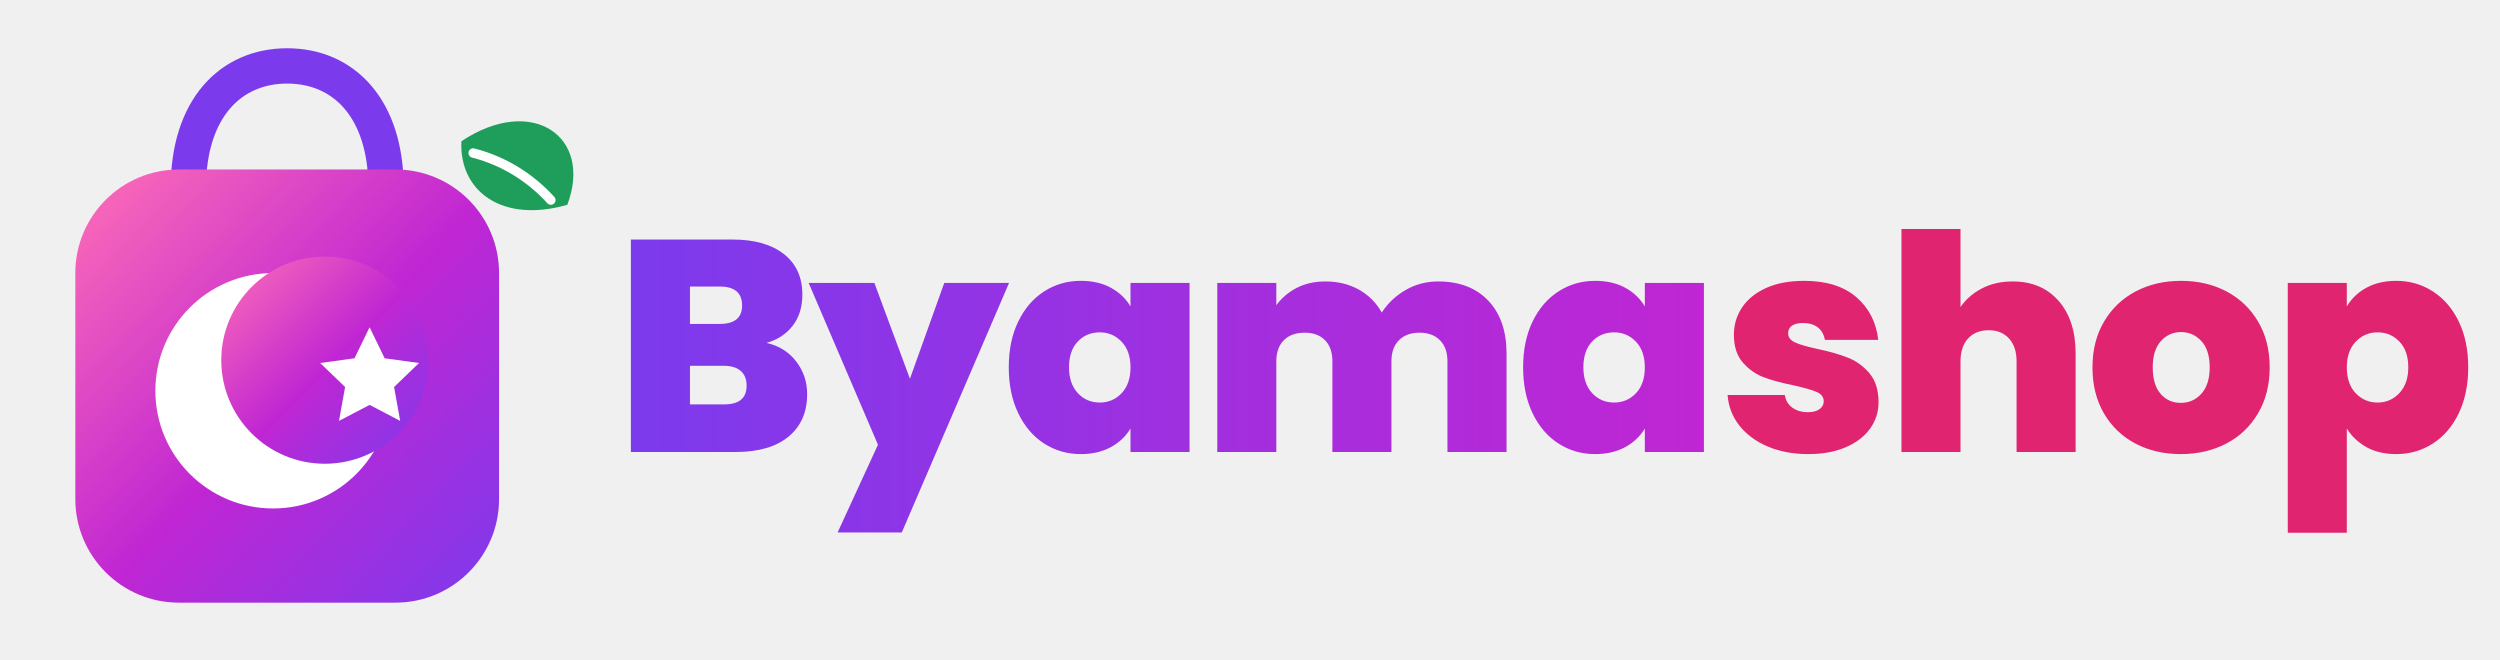
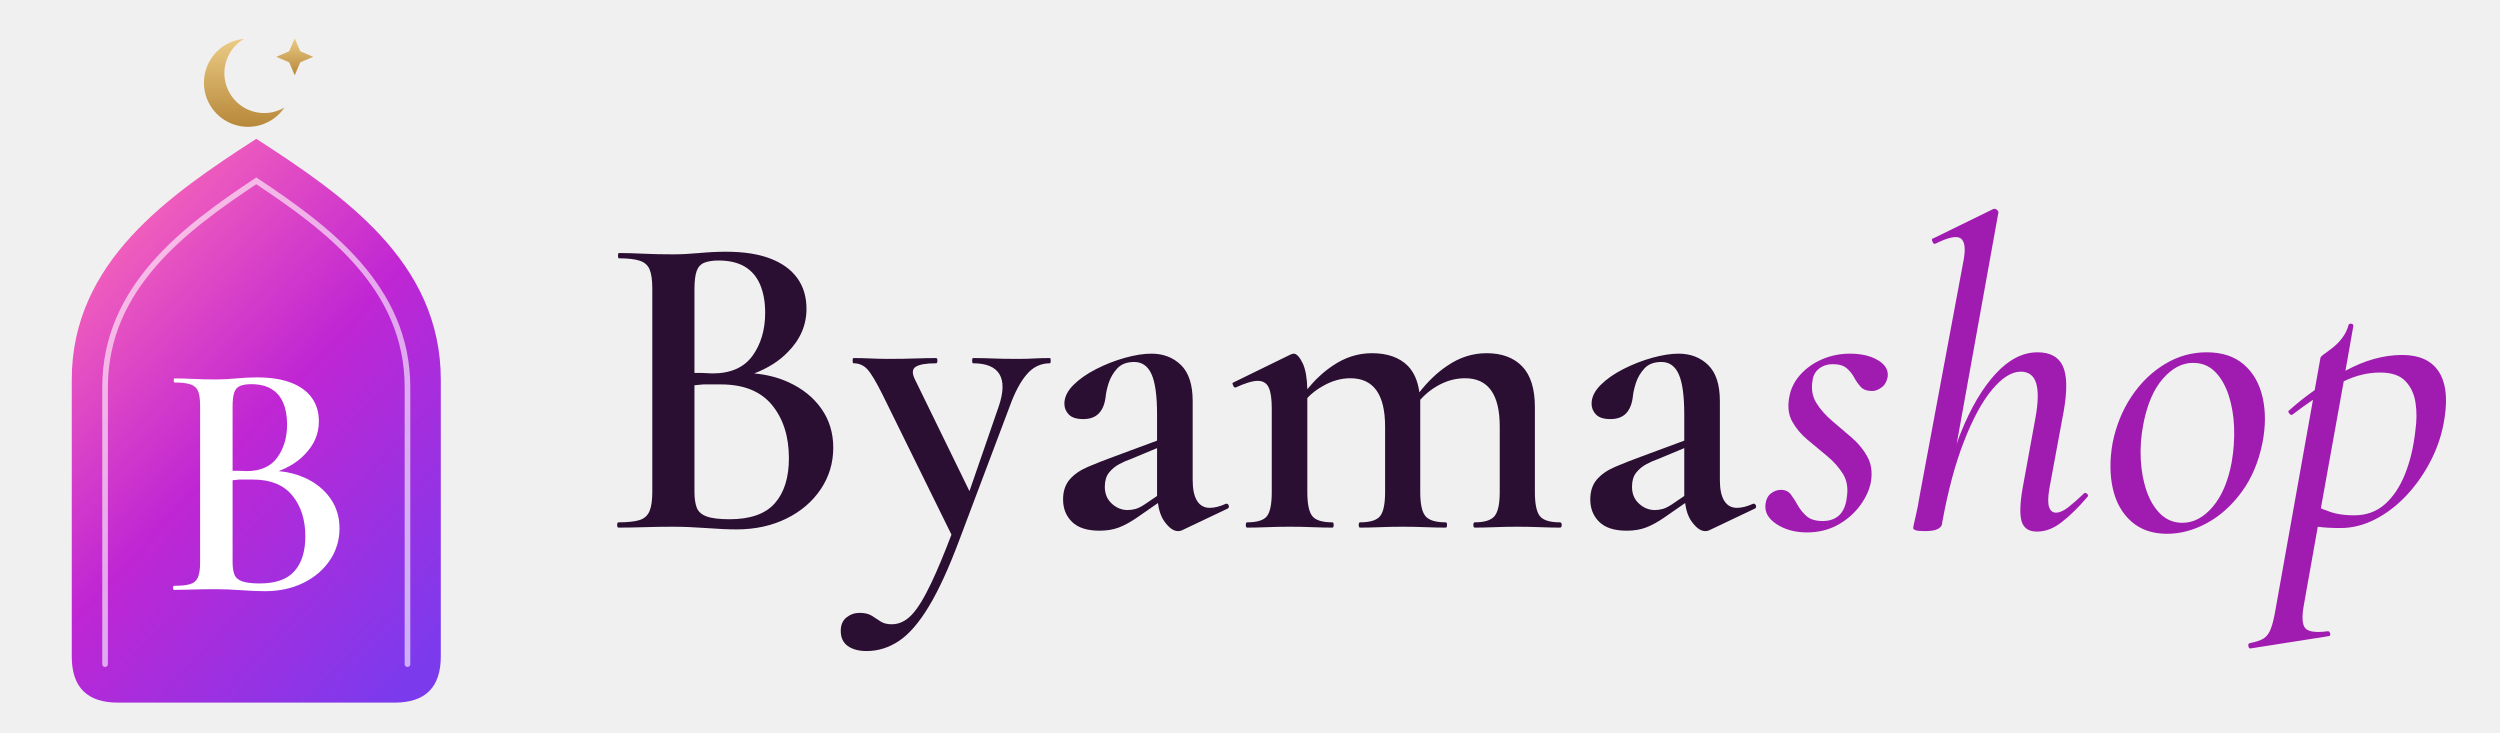
- <svg xmlns="http://www.w3.org/2000/svg" viewBox="0 0 531 140" width="531" height="140" role="img" aria-label="Byamashop">
-   <defs>
-     <linearGradient id="lbag" x1="0" y1="0" x2="1" y2="1">
-       <stop offset="0" stop-color="#FF6FB5" />
-       <stop offset="0.52" stop-color="#C026D3" />
-       <stop offset="1" stop-color="#7C3AED" />
-     </linearGradient>
-   </defs>
-   <path d="M40 40c0-17 9-26 21-26s21 9 21 26" fill="none" stroke="#7C3AED" stroke-width="7.5" stroke-linecap="round" />
-   <rect x="16" y="36" width="90" height="92" rx="22" fill="url(#lbag)" />
-   <circle cx="58" cy="83" r="25" fill="#fff" />
-   <circle cx="69" cy="76.5" r="22" fill="url(#lbag)" />
-   <path d="m78.5 69.5 3.2 6.6 7.3 1-5.3 5.1 1.3 7.2-6.5-3.4-6.5 3.4 1.3-7.2-5.3-5.1 7.3-1z" fill="#fff" />
-   <path d="M98 30c15-10 28-1 22.5 13.5C106.5 47.5 97.5 40.5 98 30Z" fill="#1E9E5A" />
-   <path d="M100.5 32.5c7 1.8 12.5 5.6 16.5 10" stroke="#fff" stroke-width="2" fill="none" stroke-linecap="round" />
-   <defs>
-     <linearGradient id="ltxt" gradientUnits="userSpaceOnUse" x1="3.6" y1="0" x2="231.5" y2="0">
-       <stop offset="0" stop-color="#7C3AED" />
-       <stop offset="1" stop-color="#C026D3" />
-     </linearGradient>
-   </defs>
-   <g transform="translate(130.42 96)">
-     <path d="M32.38-23.17Q36.35-22.27 38.69-19.23Q41.02-16.19 41.02-12.29Q41.02-6.53 37.06-3.26Q33.09 0 25.92 0L3.58 0L3.58-45.12L25.22-45.12Q32.13-45.12 36.06-42.05Q40-38.98 40-33.41Q40-29.44 37.92-26.78Q35.84-24.13 32.38-23.17M16.13-35.14L16.13-27.20L22.46-27.20Q27.20-27.20 27.20-31.10Q27.20-35.14 22.46-35.14L16.13-35.14M23.42-10.11Q28.16-10.11 28.16-14.08Q28.16-16.13 26.91-17.22Q25.66-18.30 23.36-18.30L16.13-18.30L16.13-10.11L23.42-10.11M70.14-35.90L83.90-35.90L61.12 17.09L47.49 17.09L56.06-1.54L41.34-35.90L55.30-35.90L62.85-15.55L70.14-35.90M83.84-17.98Q83.84-23.55 85.86-27.71Q87.87-31.87 91.36-34.11Q94.85-36.35 99.14-36.35Q102.85-36.35 105.54-34.88Q108.22-33.41 109.70-30.91L109.70-35.90L122.24-35.90L122.24 0L109.70 0L109.70-4.99Q108.22-2.50 105.50-1.02Q102.78 0.45 99.14 0.45Q94.85 0.45 91.36-1.79Q87.87-4.03 85.86-8.22Q83.84-12.42 83.84-17.98M109.70-17.98Q109.70-21.44 107.81-23.42Q105.92-25.41 103.17-25.41Q100.35-25.41 98.50-23.46Q96.64-21.50 96.64-17.98Q96.64-14.53 98.50-12.51Q100.35-10.50 103.17-10.50Q105.92-10.50 107.81-12.48Q109.70-14.46 109.70-17.98M175.04-36.22Q181.82-36.22 185.70-32.13Q189.57-28.03 189.57-20.93L189.57 0L177.02 0L177.02-19.26Q177.02-22.14 175.42-23.74Q173.82-25.34 171.07-25.34Q168.32-25.34 166.72-23.74Q165.12-22.14 165.12-19.26L165.12 0L152.58 0L152.58-19.26Q152.58-22.14 151.01-23.74Q149.44-25.34 146.69-25.34Q143.87-25.34 142.27-23.74Q140.67-22.14 140.67-19.26L140.67 0L128.13 0L128.13-35.90L140.67-35.90L140.67-31.17Q142.34-33.47 144.99-34.85Q147.65-36.22 151.10-36.22Q155.07-36.22 158.18-34.50Q161.28-32.77 163.07-29.63Q164.99-32.58 168.13-34.40Q171.26-36.22 175.04-36.22M193.09-17.98Q193.09-23.55 195.10-27.71Q197.12-31.87 200.61-34.11Q204.10-36.35 208.38-36.35Q212.10-36.35 214.78-34.88Q217.47-33.41 218.94-30.91L218.94-35.90L231.49-35.90L231.49 0L218.94 0L218.94-4.99Q217.47-2.50 214.75-1.02Q212.03 0.45 208.38 0.45Q204.10 0.45 200.61-1.79Q197.12-4.03 195.10-8.22Q193.09-12.42 193.09-17.98M218.94-17.98Q218.94-21.44 217.06-23.42Q215.17-25.41 212.42-25.41Q209.60-25.41 207.74-23.46Q205.89-21.50 205.89-17.98Q205.89-14.53 207.74-12.51Q209.60-10.50 212.42-10.50Q215.17-10.50 217.06-12.48Q218.94-14.46 218.94-17.98" fill="url(#ltxt)" />
-     <path d="M253.67 0.45Q248.81 0.45 245-1.18Q241.19-2.82 238.98-5.66Q236.78-8.51 236.52-12.10L248.68-12.10Q248.94-10.37 250.28-9.41Q251.62-8.45 253.61-8.45Q255.14-8.45 256.04-9.09Q256.94-9.73 256.94-10.75Q256.94-12.10 255.46-12.74Q253.99-13.38 250.60-14.14Q246.76-14.91 244.20-15.87Q241.64-16.83 239.75-19.01Q237.86-21.18 237.86-24.90Q237.86-28.10 239.59-30.69Q241.32-33.28 244.68-34.82Q248.04-36.35 252.78-36.35Q259.82-36.35 263.85-32.90Q267.88-29.44 268.52-23.81L257.19-23.81Q256.87-25.54 255.69-26.46Q254.50-27.39 252.52-27.39Q250.98-27.39 250.18-26.82Q249.38-26.24 249.38-25.22Q249.38-23.94 250.86-23.26Q252.33-22.59 255.59-21.89Q259.50-21.06 262.09-20.03Q264.68-19.01 266.63-16.74Q268.58-14.46 268.58-10.56Q268.58-7.42 266.76-4.93Q264.94-2.43 261.58-0.99Q258.22 0.45 253.67 0.45M297.06-36.22Q303.21-36.22 306.82-32.10Q310.44-27.97 310.44-20.93L310.44 0L297.90 0L297.90-19.26Q297.90-22.34 296.30-24.10Q294.70-25.86 292.01-25.86Q289.19-25.86 287.59-24.10Q285.99-22.34 285.99-19.26L285.99 0L273.45 0L273.45-47.36L285.99-47.36L285.99-30.78Q287.66-33.22 290.50-34.72Q293.35-36.22 297.06-36.22M332.78 0.45Q327.40 0.45 323.14-1.79Q318.89-4.03 316.46-8.19Q314.02-12.35 314.02-17.98Q314.02-23.55 316.49-27.71Q318.95-31.87 323.21-34.11Q327.46-36.35 332.84-36.35Q338.22-36.35 342.47-34.11Q346.73-31.87 349.19-27.71Q351.66-23.55 351.66-17.98Q351.66-12.42 349.19-8.22Q346.73-4.03 342.44-1.79Q338.15 0.45 332.78 0.45M332.78-10.43Q335.40-10.43 337.16-12.38Q338.92-14.34 338.92-17.98Q338.92-21.63 337.16-23.55Q335.40-25.47 332.84-25.47Q330.28-25.47 328.55-23.55Q326.82-21.63 326.82-17.98Q326.82-14.27 328.49-12.35Q330.15-10.43 332.78-10.43M368.04-30.91Q369.51-33.41 372.20-34.88Q374.89-36.35 378.54-36.35Q382.82-36.35 386.31-34.11Q389.80-31.87 391.82-27.71Q393.83-23.55 393.83-17.98Q393.83-12.42 391.82-8.22Q389.80-4.03 386.31-1.79Q382.82 0.45 378.54 0.45Q374.89 0.45 372.23-1.02Q369.58-2.50 368.04-4.99L368.04 17.15L355.50 17.15L355.50-35.90L368.04-35.90L368.04-30.91M381.10-17.98Q381.10-21.50 379.21-23.46Q377.32-25.41 374.57-25.41Q371.82-25.41 369.93-23.42Q368.04-21.44 368.04-17.98Q368.04-14.46 369.93-12.48Q371.82-10.50 374.57-10.50Q377.32-10.50 379.21-12.51Q381.10-14.53 381.10-17.98" fill="#E0246F" />
+ <svg xmlns="http://www.w3.org/2000/svg" viewBox="0 0 478 140" width="478" height="140" role="img" aria-label="Byamashop">
+   <g transform="translate(0 19.68) scale(0.98)">
+     <defs>
+       <linearGradient id="la" x1="0.15" y1="0" x2="0.85" y2="1">
+         <stop offset="0" stop-color="#FF6FB5" />
+         <stop offset="0.5" stop-color="#C026D3" />
+         <stop offset="1" stop-color="#7C3AED" />
+       </linearGradient>
+       <linearGradient id="lo" x1="0" y1="0" x2="0" y2="1">
+         <stop offset="0" stop-color="#EBCB85" />
+         <stop offset="1" stop-color="#B7883A" />
+       </linearGradient>
+     </defs>
+     <path d="M14 108V54C14 31 33 18 50 7C67 18 86 31 86 54V108Q86 117 77 117H23Q14 117 14 108Z" fill="url(#la)" />
+     <path d="M20.5 109.5V55.5C20.5 36 36 24.5 50 15.2C64 24.5 79.5 36 79.5 55.5V109.5" fill="none" stroke="#fff" stroke-opacity="0.6" stroke-width="1.1" stroke-linecap="round" />
+     <path d="M54.36 71.83L54.36 71.83Q57.19 72.1 59.5 73.15L59.5 73.15Q62.67 74.61 64.45 77.15Q66.24 79.69 66.24 82.99L66.24 82.99Q66.24 86.42 64.36 89.23Q62.47 92.03 59.17 93.65Q55.87 95.26 51.72 95.26L51.72 95.26Q49.8 95.26 47.1 95.07Q44.39 94.87 42.15 94.87L42.15 94.87Q39.84 94.87 37.72 94.93Q35.61 95 33.96 95L33.96 95Q33.76 95 33.76 94.6Q33.76 94.21 33.96 94.21L33.96 94.21Q36.01 94.21 37.1 93.88Q38.19 93.55 38.62 92.56Q39.04 91.57 39.04 89.65L39.04 89.65L39.04 59.1Q39.04 57.18 38.65 56.23Q38.25 55.27 37.16 54.91Q36.07 54.54 34.03 54.54L34.03 54.54Q33.9 54.54 33.9 54.15Q33.9 53.75 34.03 53.75L34.03 53.75Q35.68 53.75 37.76 53.85Q39.84 53.95 42.15 53.95L42.15 53.95Q43.99 53.95 46.11 53.75Q48.22 53.55 50.13 53.55L50.13 53.55Q54.09 53.55 56.77 54.58Q59.44 55.6 60.82 57.51Q62.21 59.43 62.21 62.13L62.21 62.13Q62.21 65.83 59.37 68.67L59.37 68.67Q57.46 70.65 54.36 71.83M50.66 93.75L50.66 93.75Q55.35 93.75 57.46 91.34Q59.57 88.93 59.57 84.57L59.57 84.57Q59.57 79.69 57.03 76.59Q54.49 73.48 49.34 73.48L49.34 73.48Q48.35 73.48 46.7 73.48L46.7 73.48Q46.04 73.55 45.38 73.62L45.38 73.62L45.38 89.65Q45.38 91.04 45.71 91.96Q46.04 92.89 47.2 93.32Q48.35 93.75 50.66 93.75M49.01 54.87L49.01 54.87Q47.69 54.87 46.87 55.2Q46.04 55.53 45.71 56.46Q45.38 57.38 45.38 59.23L45.38 59.23L45.38 71.77Q46.04 71.77 46.57 71.77L46.57 71.77Q47.95 71.83 48.09 71.83L48.09 71.83Q52.18 71.83 54.09 69.19Q56.01 66.55 56.01 62.73L56.01 62.73Q56.01 60.28 55.25 58.5Q54.49 56.72 52.94 55.8Q51.39 54.87 49.01 54.87" fill="#fff" />
+     <path d="M47.6 -12.5a8.6 8.6 0 1 0 7.9 13.4a6.7 6.7 0 1 1 -7.9 -13.4Z" fill="url(#lo)" />
+     <path d="M57.5 -12.6L58.58 -10.08L61.1 -9L58.58 -7.92L57.5 -5.4L56.42 -7.92L53.9 -9L56.42 -10.08Z" fill="url(#lo)" />
+   </g>
+   <g transform="translate(114.72 100.88)">
+     <path d="M29.48 -29.48L29.48 -29.48Q33.1 -29.15 36.04 -27.8L36.04 -27.8Q40.07 -25.96 42.34 -22.72Q44.6 -19.49 44.6 -15.29L44.6 -15.29Q44.6 -10.92 42.21 -7.35Q39.82 -3.78 35.62 -1.72Q31.42 0.34 26.12 0.34L26.12 0.34Q23.69 0.34 20.24 0.08Q16.8 -0.17 13.94 -0.17L13.94 -0.17Q11 -0.17 8.32 -0.08Q5.63 0 3.53 0L3.53 0Q3.28 0 3.28 -0.5Q3.28 -1.01 3.53 -1.01L3.53 -1.01Q6.13 -1.01 7.52 -1.43Q8.9 -1.85 9.45 -3.11Q10 -4.37 10 -6.8L10 -6.8L10 -45.7Q10 -48.13 9.49 -49.35Q8.99 -50.57 7.6 -51.03Q6.22 -51.49 3.61 -51.49L3.61 -51.49Q3.44 -51.49 3.44 -52Q3.44 -52.5 3.61 -52.5L3.61 -52.5Q5.71 -52.5 8.36 -52.37Q11 -52.25 13.94 -52.25L13.94 -52.25Q16.3 -52.25 18.98 -52.5Q21.67 -52.75 24.11 -52.75L24.11 -52.75Q29.15 -52.75 32.55 -51.45Q35.95 -50.15 37.72 -47.71Q39.48 -45.28 39.48 -41.83L39.48 -41.83Q39.48 -37.13 35.87 -33.52L35.87 -33.52Q33.43 -31 29.48 -29.48M24.78 -1.6L24.78 -1.6Q30.74 -1.6 33.43 -4.66Q36.12 -7.73 36.12 -13.27L36.12 -13.27Q36.12 -19.49 32.89 -23.44Q29.65 -27.38 23.1 -27.38L23.1 -27.38Q21.84 -27.38 19.74 -27.38L19.74 -27.38Q18.9 -27.3 18.06 -27.22L18.06 -27.22L18.06 -6.8Q18.06 -5.04 18.48 -3.86Q18.9 -2.69 20.37 -2.14Q21.84 -1.6 24.78 -1.6M22.68 -51.07L22.68 -51.07Q21 -51.07 19.95 -50.65Q18.9 -50.23 18.48 -49.06Q18.06 -47.88 18.06 -45.53L18.06 -45.53L18.06 -29.57Q18.9 -29.57 19.57 -29.57L19.57 -29.57Q21.34 -29.48 21.5 -29.48L21.5 -29.48Q26.71 -29.48 29.15 -32.84Q31.58 -36.2 31.58 -41.08L31.58 -41.08Q31.58 -44.18 30.62 -46.45Q29.65 -48.72 27.68 -49.9Q25.7 -51.07 22.68 -51.07M86.02 -32.42L86.02 -32.42Q86.18 -32.42 86.18 -31.92Q86.18 -31.42 86.02 -31.42L86.02 -31.42Q83.41 -31.42 81.61 -29.32Q79.8 -27.22 78.37 -23.27L78.37 -23.27L68.71 2.35Q65.69 10.42 62.87 15.08Q60.06 19.74 57.16 21.67Q54.26 23.6 50.99 23.6L50.99 23.6Q48.72 23.6 47.38 22.64Q46.03 21.67 46.03 19.74L46.03 19.74Q46.03 18.06 47.12 17.18Q48.22 16.3 49.64 16.3Q51.07 16.3 51.95 16.84Q52.84 17.39 53.63 17.93Q54.43 18.48 55.78 18.48L55.78 18.48Q57.88 18.48 59.6 16.67Q61.32 14.87 63.34 10.58L63.34 10.58Q65.02 7.06 67.2 1.34L67.2 1.34L54.01 -25.45Q52.16 -29.15 51.11 -30.28Q50.06 -31.42 48.47 -31.42L48.47 -31.42Q48.3 -31.42 48.3 -31.92Q48.3 -32.42 48.47 -32.42L48.47 -32.42Q50.06 -32.42 51.79 -32.34Q53.51 -32.26 55.1 -32.26L55.1 -32.26Q58.04 -32.26 60.27 -32.34Q62.5 -32.42 64.26 -32.42L64.26 -32.42Q64.51 -32.42 64.51 -31.92Q64.51 -31.42 64.26 -31.42L64.26 -31.42Q61.4 -31.42 60.35 -30.74Q59.3 -30.07 60.31 -28.14L60.31 -28.14L70.64 -6.97L76.27 -23.27Q77.62 -27.3 76.36 -29.36Q75.1 -31.42 71.32 -31.42L71.32 -31.42Q71.15 -31.42 71.15 -31.92Q71.15 -32.42 71.32 -32.42L71.32 -32.42Q73.33 -32.42 75.14 -32.34Q76.94 -32.26 79.8 -32.26L79.8 -32.26Q81.73 -32.26 82.99 -32.34Q84.25 -32.42 86.02 -32.42M119.95 -3.61L111.3 0.5Q110.96 0.67 110.54 0.67L110.54 0.67Q109.2 0.67 107.86 -1.26L107.86 -1.26Q106.93 -2.6 106.68 -4.7L106.68 -4.7L102.82 -2.02Q100.88 -0.67 99.25 -0.04Q97.61 0.59 95.51 0.59L95.51 0.59Q91.98 0.59 90.26 -1.09Q88.54 -2.77 88.54 -5.38L88.54 -5.38Q88.54 -7.73 89.8 -9.2Q91.06 -10.67 93.32 -11.63Q95.59 -12.6 98.36 -13.61L98.36 -13.61L106.51 -16.63L106.51 -21.67Q106.51 -26.96 105.46 -29.32Q104.41 -31.67 102.14 -31.67L102.14 -31.67Q100.04 -31.67 98.91 -30.45Q97.78 -29.23 97.27 -27.68Q96.77 -26.12 96.68 -25.03L96.68 -25.03Q96.43 -22.93 95.38 -21.84Q94.33 -20.75 92.4 -20.75Q90.47 -20.75 89.63 -21.63Q88.79 -22.51 88.79 -23.69L88.79 -23.69Q88.79 -25.54 90.51 -27.26Q92.23 -28.98 94.88 -30.32Q97.52 -31.67 100.38 -32.47Q103.24 -33.26 105.42 -33.26L105.42 -33.26Q108.86 -33.26 111.09 -31.08Q113.32 -28.9 113.32 -24.19L113.32 -24.19L113.32 -9.07Q113.32 -6.47 114.16 -5.12Q115 -3.78 116.59 -3.78L116.59 -3.78Q117.94 -3.78 119.62 -4.54L119.62 -4.54Q119.78 -4.62 119.95 -4.54L119.95 -4.54Q120.12 -4.45 120.2 -4.28L120.2 -4.28Q120.37 -3.78 119.95 -3.61L119.95 -3.61M104.16 -4.45L106.51 -6.05Q106.51 -6.47 106.51 -6.89L106.51 -6.89L106.51 -15.2L101.47 -13.1Q100.46 -12.77 99.29 -12.14Q98.11 -11.51 97.31 -10.5Q96.52 -9.49 96.52 -7.81L96.52 -7.81Q96.52 -5.8 97.86 -4.58Q99.2 -3.36 100.88 -3.36L100.88 -3.36Q101.64 -3.36 102.4 -3.57Q103.15 -3.78 104.16 -4.45L104.16 -4.45M167.24 0L167.24 0Q166.99 0 166.99 -0.5Q166.99 -1.01 167.24 -1.01L167.24 -1.01Q170.02 -1.01 171.02 -2.18Q172.03 -3.36 172.03 -6.8L172.03 -6.8L172.03 -19.32Q172.03 -28.56 165.4 -28.56L165.4 -28.56Q162.62 -28.56 160.02 -27.05L160.02 -27.05Q158.26 -26.04 156.83 -24.44L156.83 -24.44Q156.83 -24.02 156.83 -23.69L156.83 -23.69L156.83 -6.8Q156.83 -3.36 157.84 -2.18Q158.84 -1.01 161.7 -1.01L161.7 -1.01Q161.95 -1.01 161.95 -0.5Q161.95 0 161.7 0L161.7 0Q160.02 0 157.92 -0.08Q155.82 -0.17 153.47 -0.17L153.47 -0.17Q151.2 -0.17 149.06 -0.08Q146.92 0 145.32 0L145.32 0Q145.07 0 145.07 -0.5Q145.07 -1.01 145.32 -1.01L145.32 -1.01Q148.18 -1.01 149.14 -2.18Q150.11 -3.36 150.11 -6.8L150.11 -6.8L150.11 -19.32Q150.11 -28.56 143.47 -28.56L143.47 -28.56Q140.78 -28.56 138.18 -27.05L138.18 -27.05Q136.5 -26.12 135.24 -24.78L135.24 -24.78L135.24 -6.8Q135.24 -3.36 136.21 -2.18Q137.17 -1.01 140.03 -1.01L140.03 -1.01Q140.28 -1.01 140.28 -0.5Q140.28 0 140.03 0L140.03 0Q138.43 0 136.33 -0.08Q134.23 -0.17 131.88 -0.17L131.88 -0.17Q129.61 -0.17 127.47 -0.08Q125.33 0 123.73 0L123.73 0Q123.48 0 123.48 -0.5Q123.48 -1.01 123.73 -1.01L123.73 -1.01Q126.59 -1.01 127.51 -2.18Q128.44 -3.36 128.44 -6.8L128.44 -6.8L128.44 -22.85Q128.44 -25.54 127.85 -26.8Q127.26 -28.06 125.75 -28.06L125.75 -28.06Q124.99 -28.06 123.9 -27.72Q122.81 -27.38 121.55 -26.8L121.55 -26.8Q121.21 -26.71 121.04 -27.22L121.04 -27.22Q120.88 -27.55 120.96 -27.64L120.96 -27.64Q120.96 -27.72 121.04 -27.72L121.04 -27.72L132.05 -33.1Q132.47 -33.26 132.64 -33.26L132.64 -33.26Q133.48 -33.26 134.4 -31.33L134.4 -31.33Q135.16 -29.65 135.24 -26.46L135.24 -26.46Q137.51 -29.23 140.03 -30.91L140.03 -30.91Q143.56 -33.35 147.59 -33.35L147.59 -33.35Q152.04 -33.35 154.48 -30.91L154.48 -30.91Q156.24 -29.06 156.66 -25.87L156.66 -25.87Q159.18 -29.06 161.95 -30.91L161.95 -30.91Q165.48 -33.35 169.51 -33.35L169.51 -33.35Q173.88 -33.35 176.32 -30.83Q178.75 -28.31 178.75 -23.02L178.75 -23.02L178.75 -6.8Q178.75 -3.36 179.72 -2.18Q180.68 -1.01 183.54 -1.01L183.54 -1.01Q183.88 -1.01 183.88 -0.5Q183.88 0 183.54 0L183.54 0Q181.94 0 179.84 -0.08Q177.74 -0.17 175.39 -0.17Q173.04 -0.17 170.94 -0.08Q168.84 0 167.24 0M220.75 -3.61L212.1 0.5Q211.76 0.67 211.34 0.67L211.34 0.67Q210 0.67 208.66 -1.26L208.66 -1.26Q207.73 -2.6 207.48 -4.7L207.48 -4.7L203.62 -2.02Q201.68 -0.67 200.05 -0.04Q198.41 0.59 196.31 0.59L196.31 0.59Q192.78 0.59 191.06 -1.09Q189.34 -2.77 189.34 -5.38L189.34 -5.38Q189.34 -7.73 190.6 -9.2Q191.86 -10.67 194.12 -11.63Q196.39 -12.6 199.16 -13.61L199.16 -13.61L207.31 -16.63L207.31 -21.67Q207.31 -26.96 206.26 -29.32Q205.21 -31.67 202.94 -31.67L202.94 -31.67Q200.84 -31.67 199.71 -30.45Q198.58 -29.23 198.07 -27.68Q197.57 -26.12 197.48 -25.03L197.48 -25.03Q197.23 -22.93 196.18 -21.84Q195.13 -20.75 193.2 -20.75Q191.27 -20.75 190.43 -21.63Q189.59 -22.51 189.59 -23.69L189.59 -23.69Q189.59 -25.54 191.31 -27.26Q193.03 -28.98 195.68 -30.32Q198.32 -31.67 201.18 -32.47Q204.04 -33.26 206.22 -33.26L206.22 -33.26Q209.66 -33.26 211.89 -31.08Q214.12 -28.9 214.12 -24.19L214.12 -24.19L214.12 -9.07Q214.12 -6.47 214.96 -5.12Q215.8 -3.78 217.39 -3.78L217.39 -3.78Q218.74 -3.78 220.42 -4.54L220.42 -4.54Q220.58 -4.62 220.75 -4.54L220.75 -4.54Q220.92 -4.45 221 -4.28L221 -4.28Q221.17 -3.78 220.75 -3.61L220.75 -3.61M204.96 -4.45L207.31 -6.05Q207.31 -6.47 207.31 -6.89L207.31 -6.89L207.31 -15.2L202.27 -13.1Q201.26 -12.77 200.09 -12.14Q198.91 -11.51 198.11 -10.5Q197.32 -9.49 197.32 -7.81L197.32 -7.81Q197.32 -5.8 198.66 -4.58Q200 -3.36 201.68 -3.36L201.68 -3.36Q202.44 -3.36 203.2 -3.57Q203.95 -3.78 204.96 -4.45L204.96 -4.45" fill="#2A0F33" />
+     <path d="M230.75 0.92L230.75 0.92Q227.39 0.92 224.95 -0.67Q222.52 -2.27 222.85 -4.54L222.85 -4.54Q223.02 -5.88 223.9 -6.55Q224.78 -7.22 225.79 -7.22L225.79 -7.22Q227.05 -7.22 227.72 -6.3Q228.4 -5.38 229.03 -4.24Q229.66 -3.11 230.71 -2.18Q231.76 -1.26 233.77 -1.26L233.77 -1.26Q235.79 -1.26 236.96 -2.39Q238.14 -3.53 238.39 -5.8L238.39 -5.8Q238.81 -8.4 237.64 -10.29Q236.46 -12.18 234.57 -13.73Q232.68 -15.29 230.83 -16.84Q228.98 -18.4 227.93 -20.33Q226.88 -22.26 227.39 -24.95L227.39 -24.95Q227.81 -27.38 229.53 -29.27Q231.25 -31.16 233.73 -32.21Q236.21 -33.26 238.98 -33.26L238.98 -33.26Q242.26 -33.26 244.36 -32Q246.46 -30.74 246.2 -28.81L246.2 -28.81Q245.95 -27.47 245.03 -26.8Q244.1 -26.12 243.26 -26.12L243.26 -26.12Q241.75 -26.12 241.04 -26.92Q240.32 -27.72 239.78 -28.73Q239.23 -29.74 238.35 -30.49Q237.47 -31.25 235.7 -31.25L235.7 -31.25Q234.19 -31.25 233.1 -30.41Q232.01 -29.57 231.84 -28.14L231.84 -28.14Q231.42 -25.7 232.55 -23.86Q233.69 -22.01 235.58 -20.41Q237.47 -18.82 239.36 -17.18Q241.25 -15.54 242.34 -13.52Q243.43 -11.51 243.01 -8.82L243.01 -8.82Q242.59 -6.47 240.91 -4.2Q239.23 -1.93 236.63 -0.5Q234.02 0.92 230.75 0.92M253.34 0.67L253.34 0.67Q252 0.67 251.54 0.5Q251.08 0.34 251.08 0.08Q251.08 -0.17 251.54 -2.1Q252 -4.03 252.34 -6.22L252.34 -6.22L260.74 -51.24Q261.32 -54.52 260.15 -55.31Q258.97 -56.11 255.28 -54.26L255.28 -54.26Q254.94 -54.18 254.77 -54.68L254.77 -54.68Q254.6 -55.02 254.69 -55.19L254.69 -55.19Q254.77 -55.27 254.86 -55.27L254.86 -55.27L266.36 -60.9Q266.78 -61.07 267.12 -60.73Q267.46 -60.4 267.37 -60.23L267.37 -60.23L259.39 -15.96Q259.73 -17.05 260.15 -18.06L260.15 -18.06Q263.09 -25.37 266.87 -29.44Q270.65 -33.52 274.85 -33.52L274.85 -33.52Q278.46 -33.52 279.68 -30.91Q280.9 -28.31 279.89 -22.43L279.89 -22.43L277.12 -7.48Q276.7 -4.96 277.07 -3.91Q277.45 -2.86 278.38 -2.86L278.38 -2.86Q279.38 -2.86 280.69 -3.86Q281.99 -4.87 283.67 -6.47L283.67 -6.47Q283.75 -6.64 283.92 -6.64L283.92 -6.64Q284.09 -6.64 284.34 -6.47L284.34 -6.47Q284.51 -6.3 284.51 -6.13L284.51 -6.13Q284.51 -5.96 284.34 -5.8L284.34 -5.8Q281.65 -2.69 279.38 -0.97Q277.12 0.76 274.76 0.76Q272.41 0.76 271.82 -1.18Q271.24 -3.11 271.99 -7.48L271.99 -7.48L274.43 -20.83Q275.27 -25.37 274.6 -27.59Q273.92 -29.82 271.66 -29.82L271.66 -29.82Q269.05 -29.82 266.2 -26.42Q263.34 -23.02 260.82 -16.55L260.82 -16.55Q258.3 -10.16 256.62 -0.92L256.62 -0.92L256.62 -0.76Q256.37 0.67 253.34 0.67M299.63 1.18L299.63 1.18Q295.43 1.18 292.78 -1.18Q290.14 -3.53 289.25 -7.48Q288.37 -11.42 289.21 -16.21L289.21 -16.21Q290.22 -21.17 292.82 -25.07Q295.43 -28.98 299.17 -31.25Q302.9 -33.52 307.19 -33.52L307.19 -33.52Q311.64 -33.52 314.33 -31.16Q317.02 -28.81 317.9 -24.86Q318.78 -20.92 317.86 -16.21L317.86 -16.21Q316.76 -10.75 313.91 -6.85Q311.05 -2.94 307.27 -0.88Q303.49 1.18 299.63 1.18M302.57 -0.92L302.57 -0.92Q305.76 -0.92 308.36 -3.99Q310.97 -7.06 311.98 -12.52L311.98 -12.52Q312.56 -15.88 312.44 -19.19Q312.31 -22.51 311.39 -25.33Q310.46 -28.14 308.78 -29.82Q307.1 -31.5 304.58 -31.5L304.58 -31.5Q301.48 -31.5 298.83 -28.48Q296.18 -25.45 295.09 -19.82L295.09 -19.82Q294.42 -16.38 294.59 -13.06Q294.76 -9.74 295.72 -6.97Q296.69 -4.2 298.41 -2.56Q300.13 -0.92 302.57 -0.92M330.54 20.75L315.59 23.1Q315.5 23.1 315.42 23.1L315.42 23.1Q315.25 23.02 315.17 22.68L315.17 22.68Q315.08 22.18 315.42 22.09L315.42 22.09Q317.18 21.76 318.07 21.21Q318.95 20.66 319.45 19.36Q319.96 18.06 320.38 15.54L320.38 15.54L327.52 -24.44Q325.67 -23.18 323.57 -21.59L323.57 -21.59Q323.32 -21.42 322.98 -21.84L322.98 -21.84Q322.81 -22.01 322.81 -22.18L322.81 -22.18Q322.81 -22.34 322.98 -22.43L322.98 -22.43Q325.33 -24.53 327.85 -26.29L327.85 -26.29L328.94 -32.42Q328.94 -32.68 329.66 -33.18Q330.37 -33.68 331.38 -34.48Q332.39 -35.28 333.19 -36.37Q333.98 -37.46 334.32 -38.72L334.32 -38.72Q334.4 -39.06 334.91 -38.98L334.91 -38.98Q335.16 -38.89 335.24 -38.72L335.24 -38.72Q335.24 -38.64 335.24 -38.56L335.24 -38.56L333.73 -29.99Q339.28 -33.01 344.57 -33.01L344.57 -33.01Q349.36 -33.01 351.46 -29.99Q353.56 -26.96 352.72 -21.25L352.72 -21.25Q352.13 -16.97 350.2 -13.1Q348.26 -9.24 345.49 -6.26Q342.72 -3.28 339.44 -1.6Q336.17 0.08 332.81 0.08L332.81 0.08Q330.12 0.08 328.44 -0.17L328.44 -0.17L325.75 14.95Q325.16 18.31 326.09 19.28Q327.01 20.24 330.29 19.82L330.29 19.82Q330.62 19.74 330.79 20.16L330.79 20.16Q330.88 20.5 330.79 20.58L330.79 20.58Q330.71 20.75 330.54 20.75L330.54 20.75M333.4 -27.97L333.4 -27.97L329.03 -3.7Q329.53 -3.44 330.12 -3.28L330.12 -3.28Q332.22 -2.35 335.41 -2.35L335.41 -2.35Q338.86 -2.35 341.25 -4.45Q343.64 -6.55 345.11 -10.21Q346.58 -13.86 347.09 -18.48L347.09 -18.48Q347.51 -21.34 347.13 -23.86Q346.75 -26.38 345.2 -28.01Q343.64 -29.65 340.37 -29.65L340.37 -29.65Q336.84 -29.65 333.4 -27.97" fill="#A01BB0" />
  </g>
</svg>
